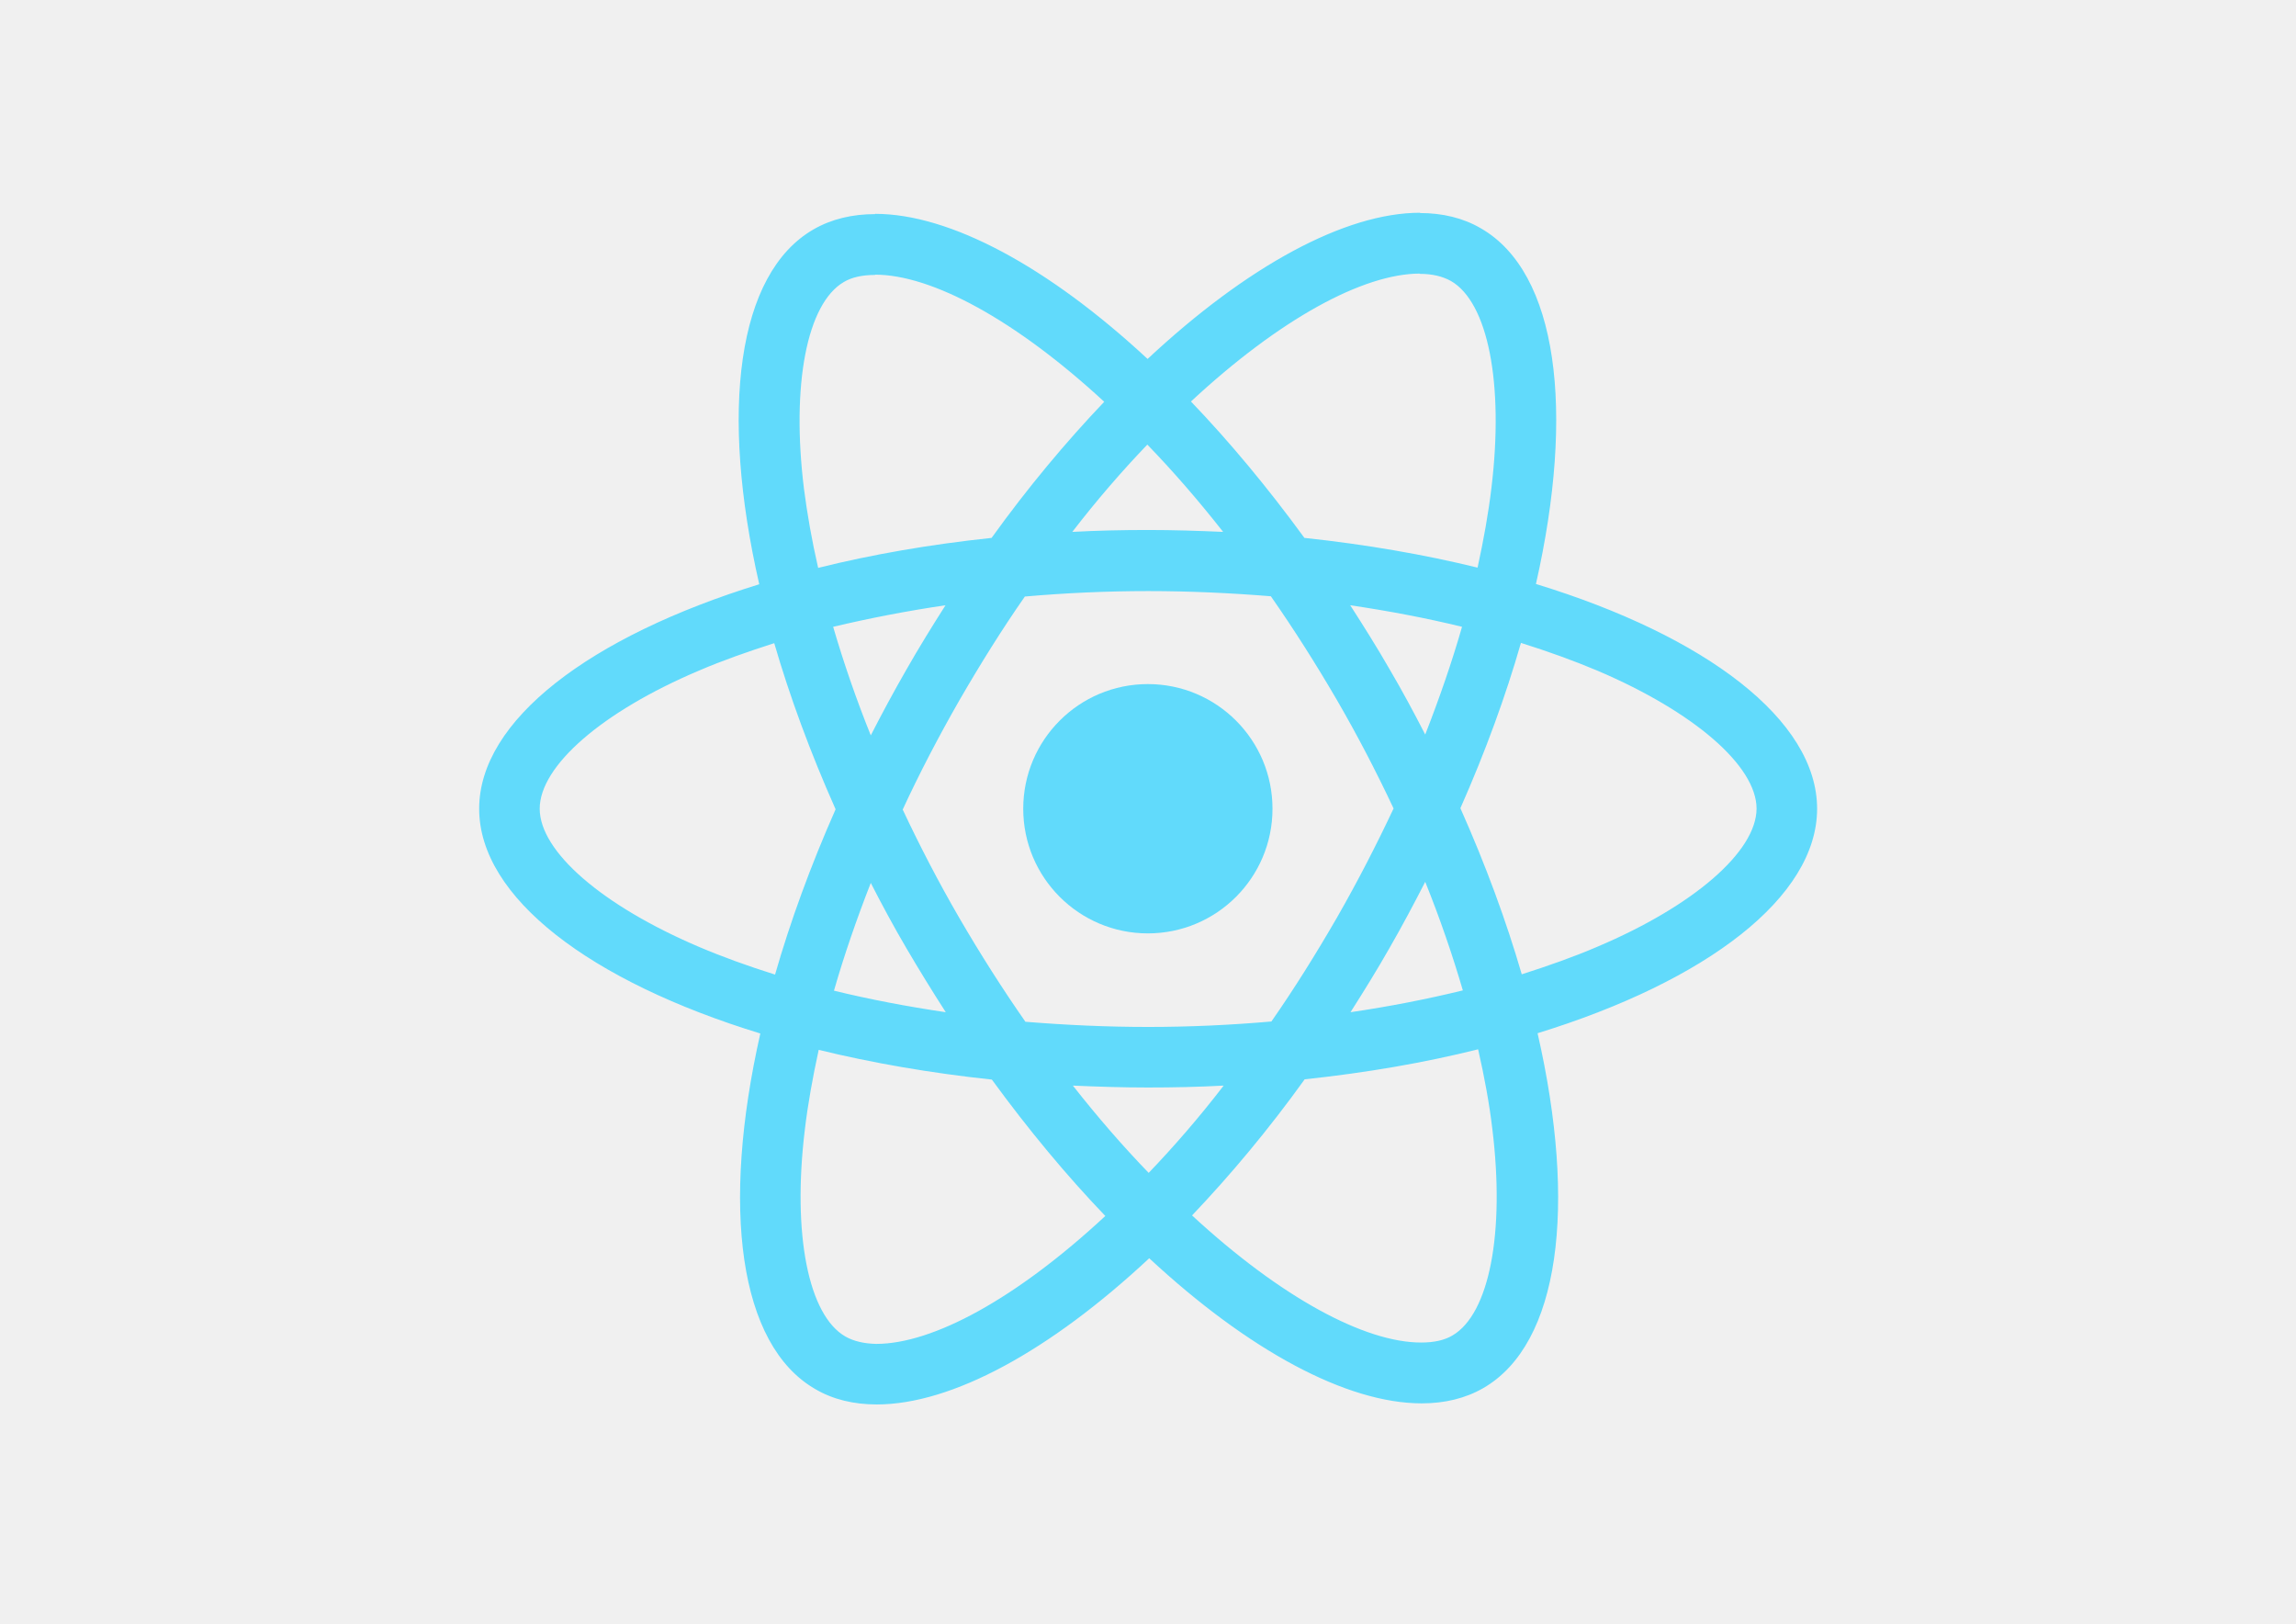
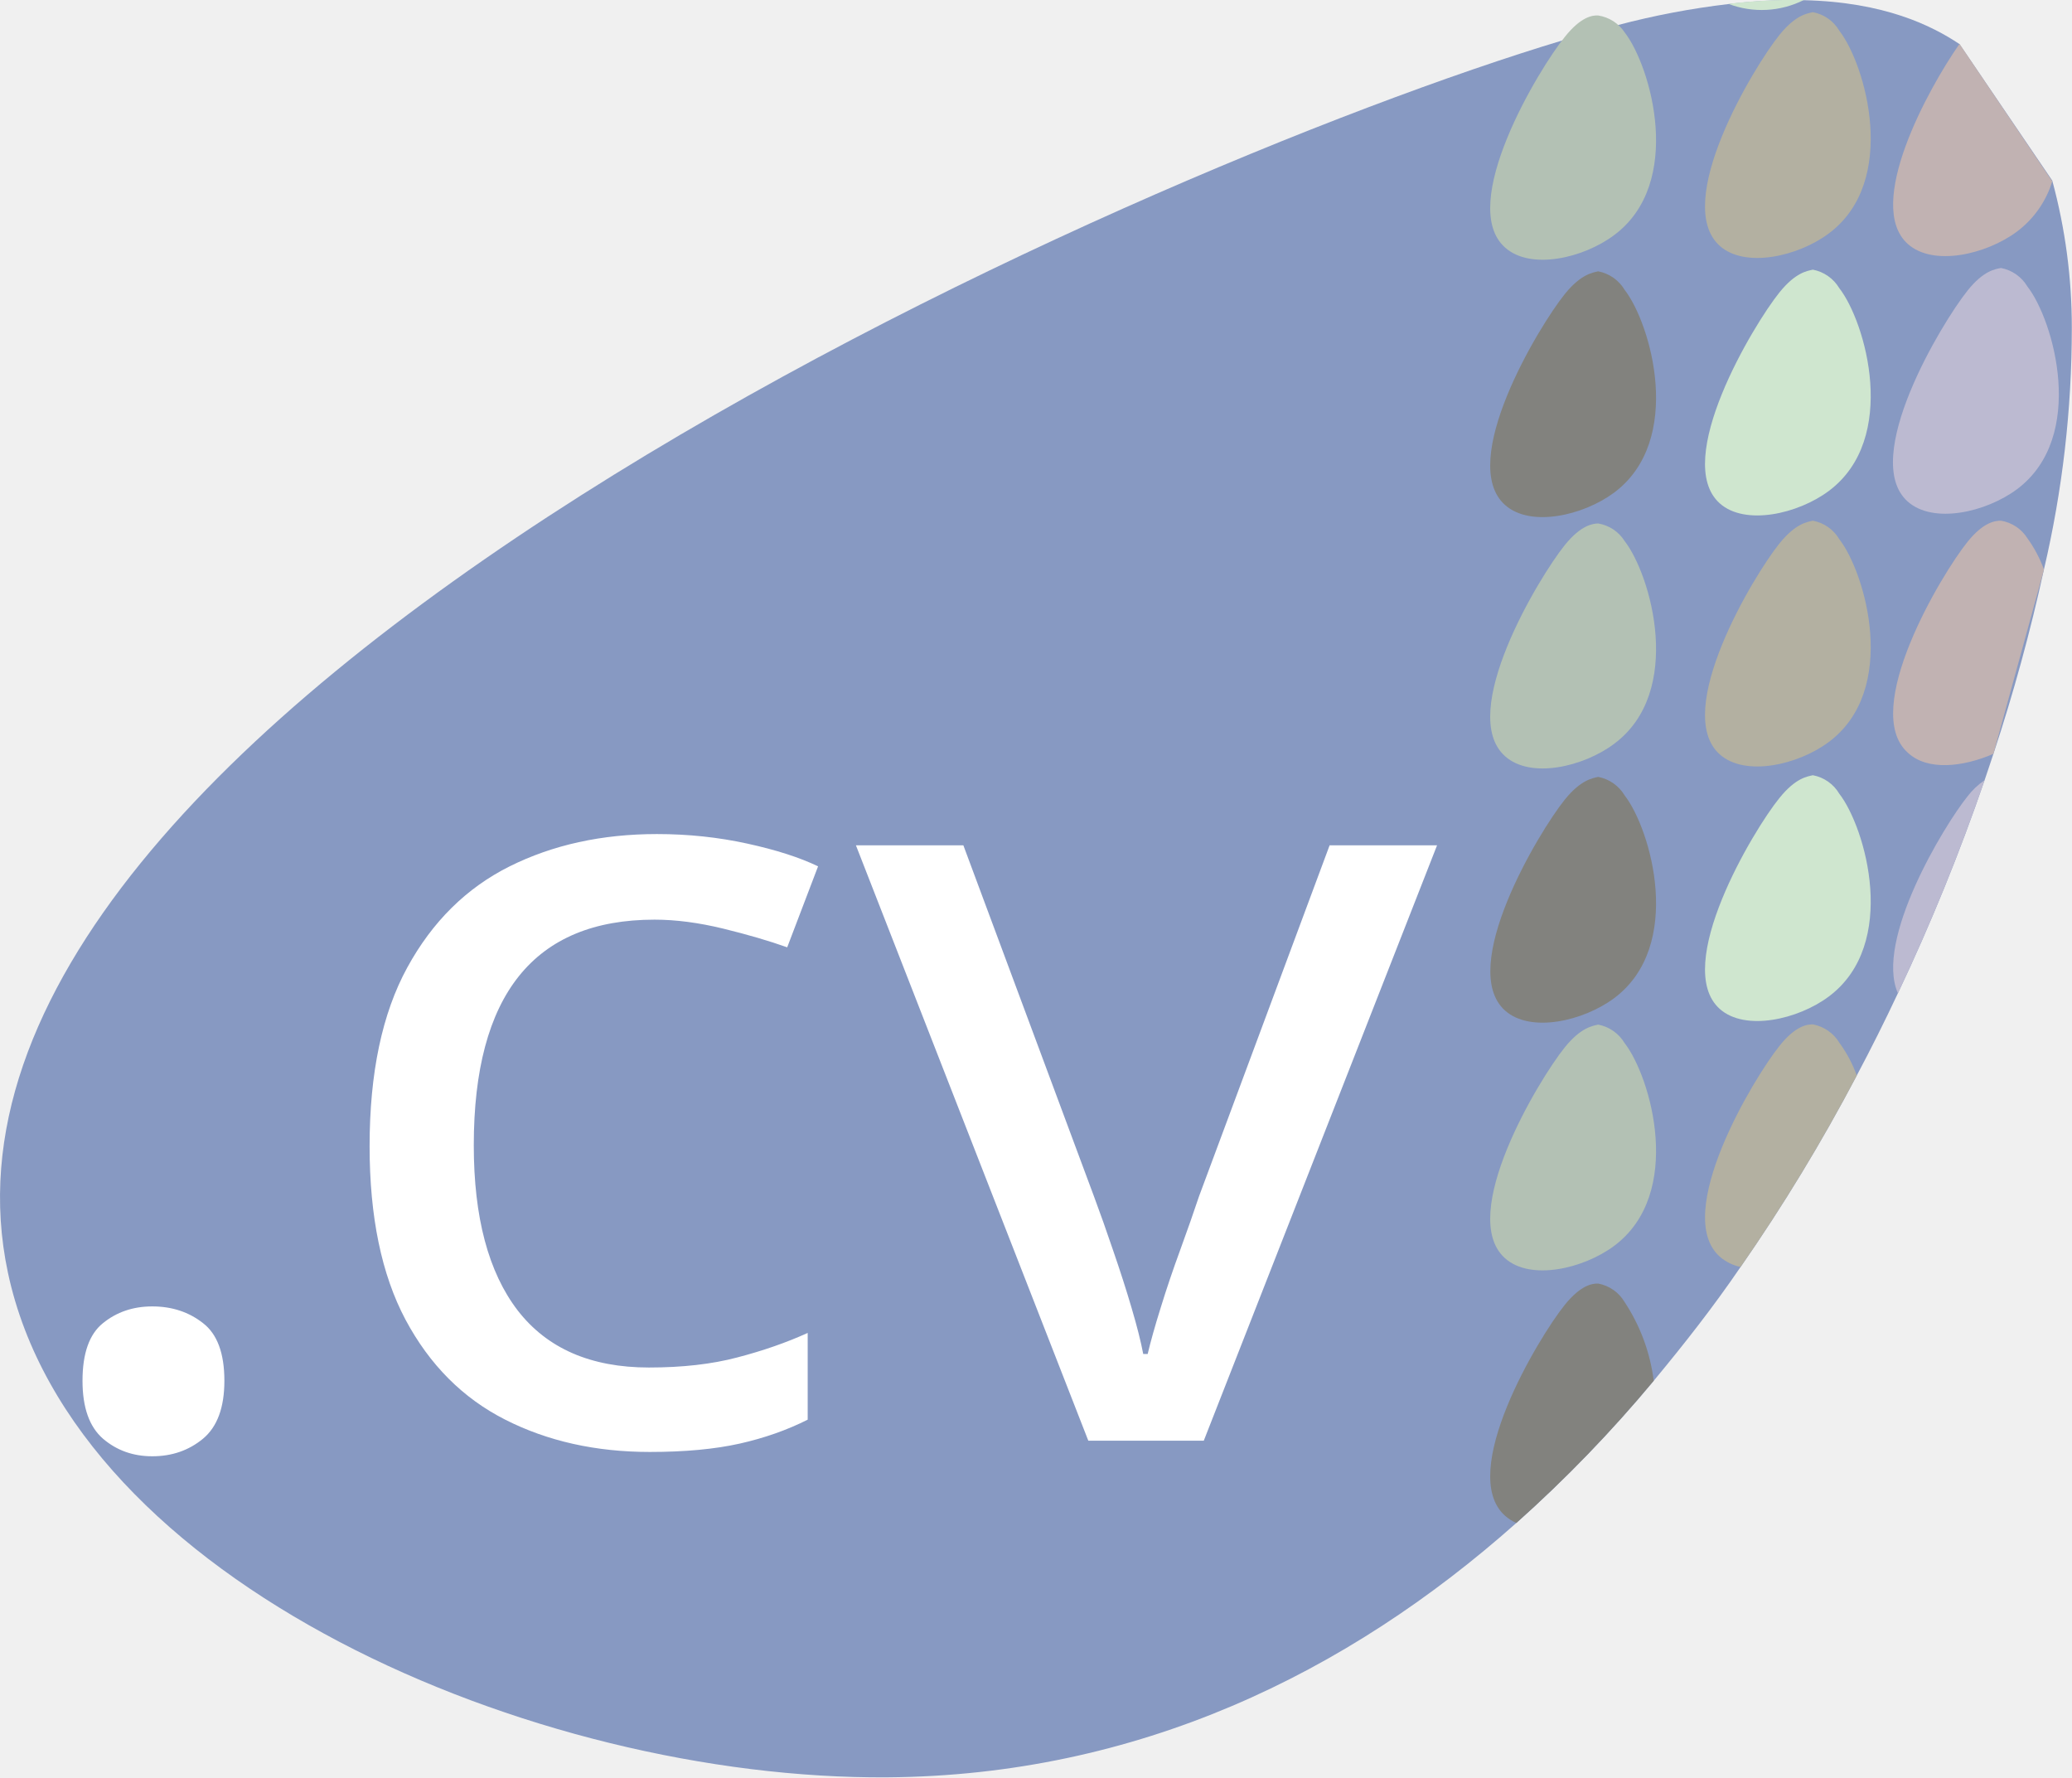
- <svg xmlns="http://www.w3.org/2000/svg" viewBox="0 0 841.9 595.3">
-   <g fill="#61DAFB">
-     <path d="M666.3 296.5c0-32.5-40.7-63.3-103.1-82.4 14.4-63.6 8-114.2-20.2-130.4-6.5-3.8-14.1-5.6-22.4-5.6v22.3c4.6 0 8.3.9 11.4 2.6 13.6 7.8 19.5 37.5 14.9 75.7-1.1 9.4-2.9 19.3-5.1 29.4-19.6-4.8-41-8.5-63.5-10.9-13.5-18.5-27.5-35.3-41.6-50 32.6-30.3 63.2-46.9 84-46.9V78c-27.5 0-63.5 19.6-99.9 53.6-36.4-33.8-72.4-53.2-99.9-53.2v22.3c20.7 0 51.4 16.5 84 46.6-14 14.7-28 31.4-41.3 49.9-22.6 2.4-44 6.1-63.6 11-2.3-10-4-19.7-5.2-29-4.7-38.2 1.1-67.9 14.6-75.8 3-1.8 6.9-2.6 11.5-2.6V78.5c-8.4 0-16 1.8-22.6 5.6-28.1 16.2-34.4 66.7-19.9 130.1-62.2 19.2-102.7 49.9-102.7 82.3 0 32.5 40.7 63.3 103.1 82.4-14.4 63.6-8 114.2 20.2 130.4 6.5 3.8 14.1 5.6 22.5 5.6 27.5 0 63.5-19.6 99.9-53.6 36.4 33.8 72.4 53.2 99.9 53.2 8.4 0 16-1.8 22.6-5.6 28.1-16.2 34.4-66.7 19.9-130.1 62-19.1 102.5-49.9 102.5-82.3zm-130.2-66.7c-3.7 12.9-8.3 26.2-13.5 39.5-4.1-8-8.4-16-13.1-24-4.6-8-9.5-15.8-14.4-23.4 14.2 2.1 27.9 4.7 41 7.9zm-45.8 106.5c-7.8 13.5-15.8 26.3-24.1 38.2-14.9 1.3-30 2-45.2 2-15.1 0-30.2-.7-45-1.9-8.3-11.9-16.4-24.6-24.2-38-7.6-13.1-14.5-26.4-20.8-39.8 6.2-13.4 13.2-26.8 20.7-39.9 7.8-13.5 15.8-26.3 24.1-38.2 14.9-1.3 30-2 45.2-2 15.1 0 30.2.7 45 1.9 8.3 11.9 16.4 24.6 24.2 38 7.6 13.1 14.5 26.4 20.8 39.8-6.3 13.4-13.2 26.8-20.7 39.9zm32.3-13c5.4 13.4 10 26.8 13.8 39.8-13.1 3.2-26.9 5.9-41.2 8 4.9-7.7 9.8-15.6 14.4-23.7 4.6-8 8.9-16.1 13-24.1zM421.2 430c-9.3-9.6-18.6-20.3-27.8-32 9 .4 18.2.7 27.5.7 9.4 0 18.7-.2 27.8-.7-9 11.7-18.3 22.4-27.5 32zm-74.4-58.9c-14.2-2.1-27.9-4.7-41-7.9 3.7-12.9 8.3-26.2 13.5-39.5 4.1 8 8.4 16 13.1 24 4.7 8 9.5 15.8 14.4 23.4zM420.7 163c9.3 9.6 18.6 20.3 27.8 32-9-.4-18.2-.7-27.5-.7-9.4 0-18.7.2-27.8.7 9-11.7 18.3-22.4 27.5-32zm-74 58.9c-4.9 7.7-9.8 15.6-14.4 23.7-4.6 8-8.9 16-13 24-5.4-13.4-10-26.8-13.8-39.8 13.1-3.1 26.9-5.8 41.2-7.9zm-90.5 125.2c-35.4-15.1-58.3-34.9-58.3-50.6 0-15.7 22.9-35.6 58.3-50.6 8.6-3.7 18-7 27.7-10.1 5.7 19.6 13.2 40 22.5 60.9-9.2 20.8-16.6 41.1-22.2 60.6-9.9-3.1-19.3-6.5-28-10.2zM310 490c-13.6-7.8-19.5-37.5-14.9-75.7 1.1-9.4 2.9-19.3 5.1-29.4 19.6 4.8 41 8.5 63.5 10.9 13.5 18.5 27.5 35.3 41.6 50-32.6 30.3-63.2 46.9-84 46.9-4.5-.1-8.3-1-11.3-2.7zm237.2-76.2c4.7 38.2-1.1 67.9-14.6 75.8-3 1.8-6.9 2.6-11.5 2.6-20.7 0-51.4-16.5-84-46.6 14-14.7 28-31.4 41.3-49.9 22.6-2.4 44-6.1 63.6-11 2.3 10.1 4.1 19.8 5.2 29.1zm38.5-66.7c-8.6 3.7-18 7-27.7 10.1-5.7-19.6-13.2-40-22.5-60.9 9.2-20.8 16.6-41.1 22.2-60.6 9.9 3.1 19.3 6.5 28.1 10.2 35.4 15.1 58.3 34.9 58.3 50.6-.1 15.7-23 35.6-58.4 50.6zM320.8 78.4z" />
-     <circle cx="420.9" cy="296.5" r="45.7" />
-     <path d="M520.5 78.1z" />
+ <svg xmlns="http://www.w3.org/2000/svg" viewBox="0 0 112.35 96.36">
+   <defs>
+     <style>.cls-1{fill:#8799c2;}.cls-2{fill:#cfe6cf;}.cls-3{fill:#b3c1b4;}.cls-4{fill:#b3b0a1;}.cls-5{fill:#bcbad1;}.cls-6{fill:#82827e;}.cls-7{fill:#c1b2b2;}.cls-8{font-size:60.24px;fill:#fff;font-family:Algerian;}</style>
+   </defs>
+   <g id="Layer_2" data-name="Layer 2">
+     <g id="Layer_1-2" data-name="Layer 1">
+       <path class="cls-1" d="M106.25,2.39c-1.5-1-4.07-2.28-8.44-2.38a28.78,28.78,0,0,0-4.09.21,43.24,43.24,0,0,0-6,1.14l-.56.14c-.75.2-1.58.43-2.47.7C61.58,9.15-6,38.77.43,69,4,85.77,28.92,96.5,48.12,96.36c13.54-.1,24.9-5.61,34.1-13.79a72.37,72.37,0,0,0,7.45-7.71c1.66-2,3.23-4,4.71-6.17a99,99,0,0,0,6.3-10.38q1.18-2.22,2.23-4.46a111.7,111.7,0,0,0,4.7-11.55c.17-.48.33-1,.48-1.43a98.41,98.41,0,0,0,2.74-10,57.32,57.32,0,0,0,1.51-13.08,30.35,30.35,0,0,0-1.06-8h0Z" />
+       <path class="cls-2" d="M97.81,0a5.08,5.08,0,0,1-4.09.21A28.78,28.78,0,0,1,97.81,0Z" />
+       <path class="cls-3" d="M84.85,2C83.43,3.74,79,11.11,81.61,13.42c1.38,1.24,4.24.58,5.91-.67,3.81-2.83,2-9.16.57-11A2.1,2.1,0,0,0,86.66.84C86.37.82,85.73.89,84.85,2Z" />
+       <path class="cls-4" d="M96.49,1.89C95.07,3.65,90.66,11,93.25,13.33c1.38,1.23,4.25.57,5.91-.67,3.81-2.84,2-9.16.57-11a2.11,2.11,0,0,0-1.43-1C98,.73,97.37.8,96.49,1.89Z" />
+       <path class="cls-5" d="M106.69,15.75c-1.42,1.77-5.84,9.13-3.25,11.44,1.39,1.24,4.25.58,5.92-.66,3.81-2.84,2-9.17.57-11a2.13,2.13,0,0,0-1.43-1C108.2,14.59,107.56,14.66,106.69,15.75Z" />
+       <path class="cls-2" d="M96.49,15.85c-1.42,1.76-5.83,9.12-3.24,11.44,1.38,1.23,4.25.57,5.91-.67,3.81-2.84,2-9.17.57-11a2.14,2.14,0,0,0-1.43-1C98,14.69,97.37,14.76,96.49,15.85Z" />
+       <path class="cls-6" d="M84.85,15.94C83.43,17.7,79,25.06,81.61,27.38c1.38,1.23,4.24.57,5.91-.67,3.81-2.84,2-9.16.57-11a2.14,2.14,0,0,0-1.43-1C86.37,14.78,85.73,14.85,84.85,15.94Z" />
+       <path class="cls-7" d="M111.28,9.83h0a5.38,5.38,0,0,1-1.92,2.73c-1.67,1.24-4.53,1.9-5.91.67-2.36-2.11,1.09-8.41,2.8-10.85Z" />
+       <path class="cls-3" d="M84.85,29.55C83.43,31.31,79,38.68,81.61,41c1.38,1.24,4.24.58,5.91-.67,3.81-2.83,2-9.16.57-11a2.1,2.1,0,0,0-1.43-.95C86.37,28.39,85.73,28.46,84.85,29.55Z" />
+       <path class="cls-4" d="M96.49,29.46c-1.42,1.76-5.83,9.13-3.24,11.44,1.38,1.23,4.25.57,5.91-.67,3.81-2.84,2-9.16.57-11a2.11,2.11,0,0,0-1.43-1C98,28.3,97.37,28.37,96.49,29.46Z" />
+       <path class="cls-5" d="M107.61,42.3a111.7,111.7,0,0,1-4.7,11.55c-1.27-2.86,2.49-9.08,3.78-10.68A3.94,3.94,0,0,1,107.61,42.3Z" />
+       <path class="cls-2" d="M96.49,43.26C95.07,45,90.66,52.38,93.25,54.7c1.38,1.23,4.25.57,5.91-.67,3.81-2.84,2-9.16.57-11a2.11,2.11,0,0,0-1.43-1C98,42.1,97.37,42.17,96.49,43.26Z" />
+       <path class="cls-6" d="M84.85,43.35c-1.42,1.76-5.83,9.13-3.24,11.44,1.38,1.23,4.24.57,5.91-.67,3.81-2.84,2-9.16.57-11a2.14,2.14,0,0,0-1.43-1C86.37,42.19,85.73,42.26,84.85,43.35Z" />
+       <path class="cls-7" d="M110.83,30.88a6.92,6.92,0,0,0-.9-1.7,2.1,2.1,0,0,0-1.43-.95c-.29,0-.93.05-1.81,1.14-1.42,1.76-5.83,9.13-3.24,11.44,1.07,1,3,.77,4.64.06Z" />
+       <path class="cls-3" d="M84.85,56.78C83.43,58.54,79,65.9,81.61,68.22c1.38,1.23,4.24.57,5.91-.67,3.81-2.84,2-9.16.57-11a2.14,2.14,0,0,0-1.43-1C86.37,55.62,85.73,55.69,84.85,56.78Z" />
+       <path class="cls-4" d="M100.68,58.31a99,99,0,0,1-6.3,10.38,2.51,2.51,0,0,1-1.13-.56c-2.59-2.31,1.83-9.68,3.25-11.44.87-1.09,1.51-1.16,1.81-1.15a2.14,2.14,0,0,1,1.43,1A7,7,0,0,1,100.68,58.31Z" />
+       <path class="cls-6" d="M89.67,74.86a72.37,72.37,0,0,1-7.45,7.71,2.44,2.44,0,0,1-.61-.39C79,79.86,83.43,72.5,84.85,70.74c.88-1.09,1.52-1.16,1.81-1.15a2.11,2.11,0,0,1,1.43,1A10,10,0,0,1,89.67,74.86Z" />
+       <text class="cls-8" transform="translate(0 78.11) scale(1.03 1)">.cv</text>
+     </g>
  </g>
</svg>
